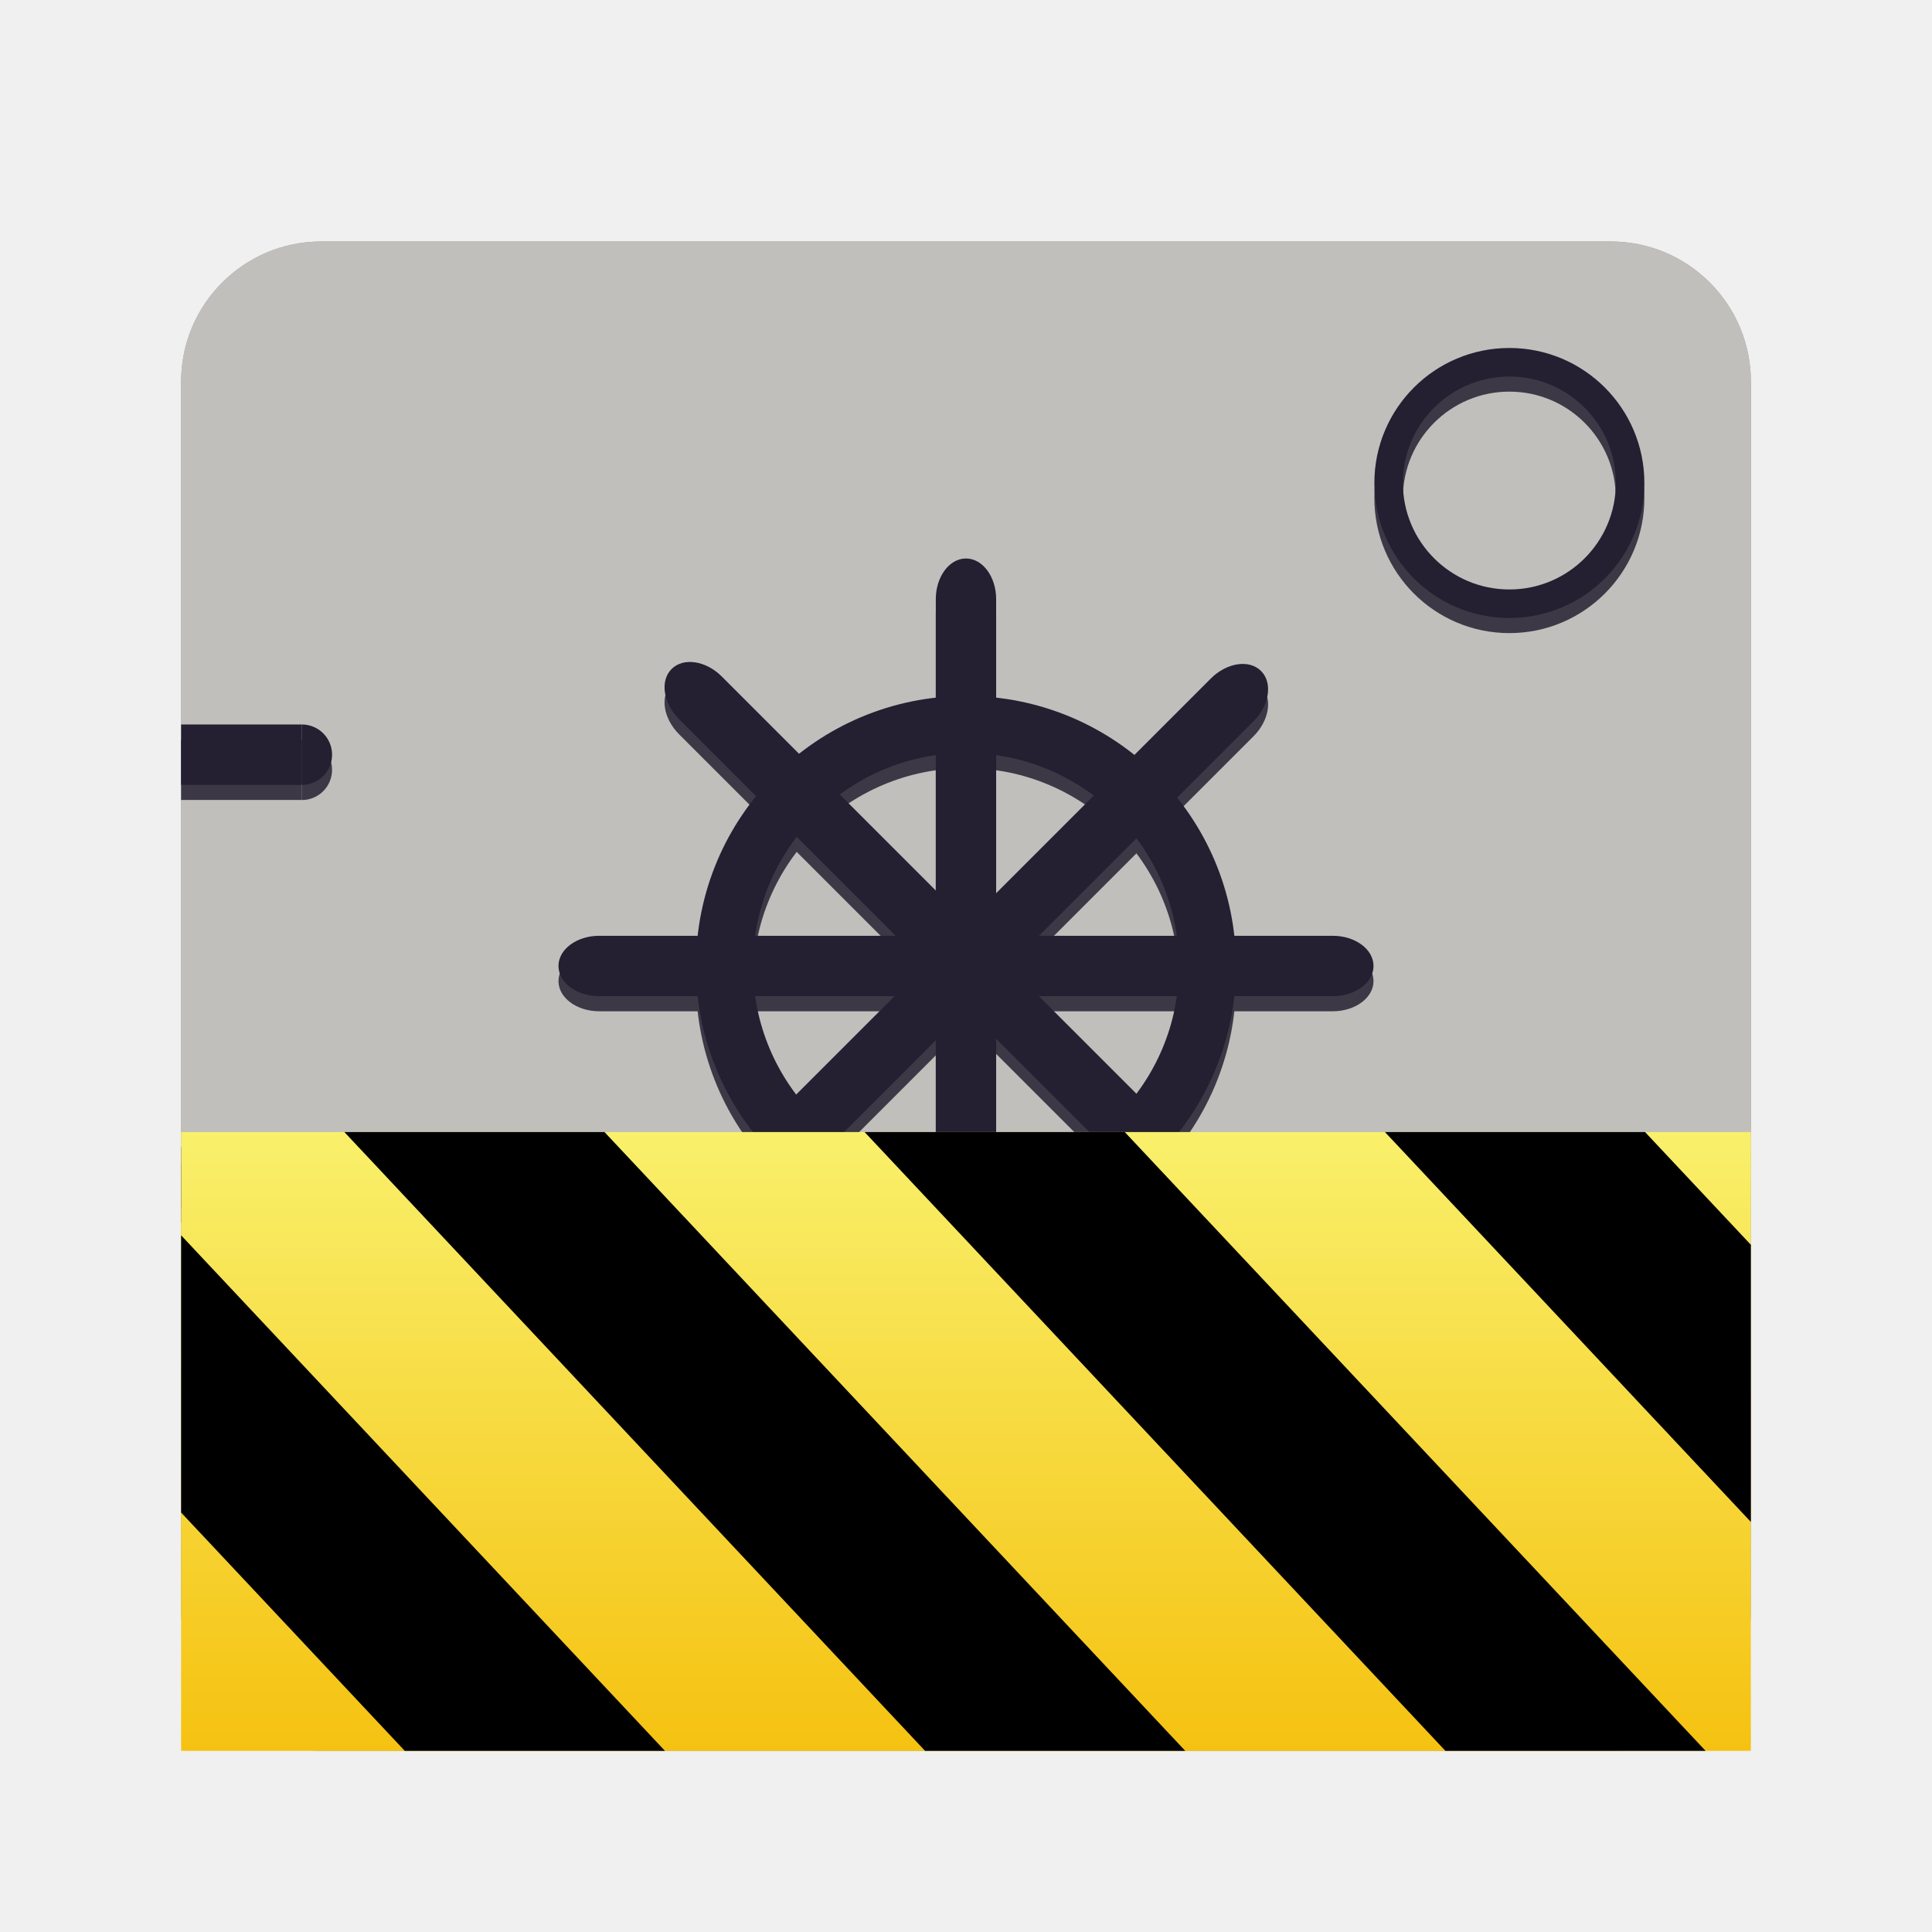
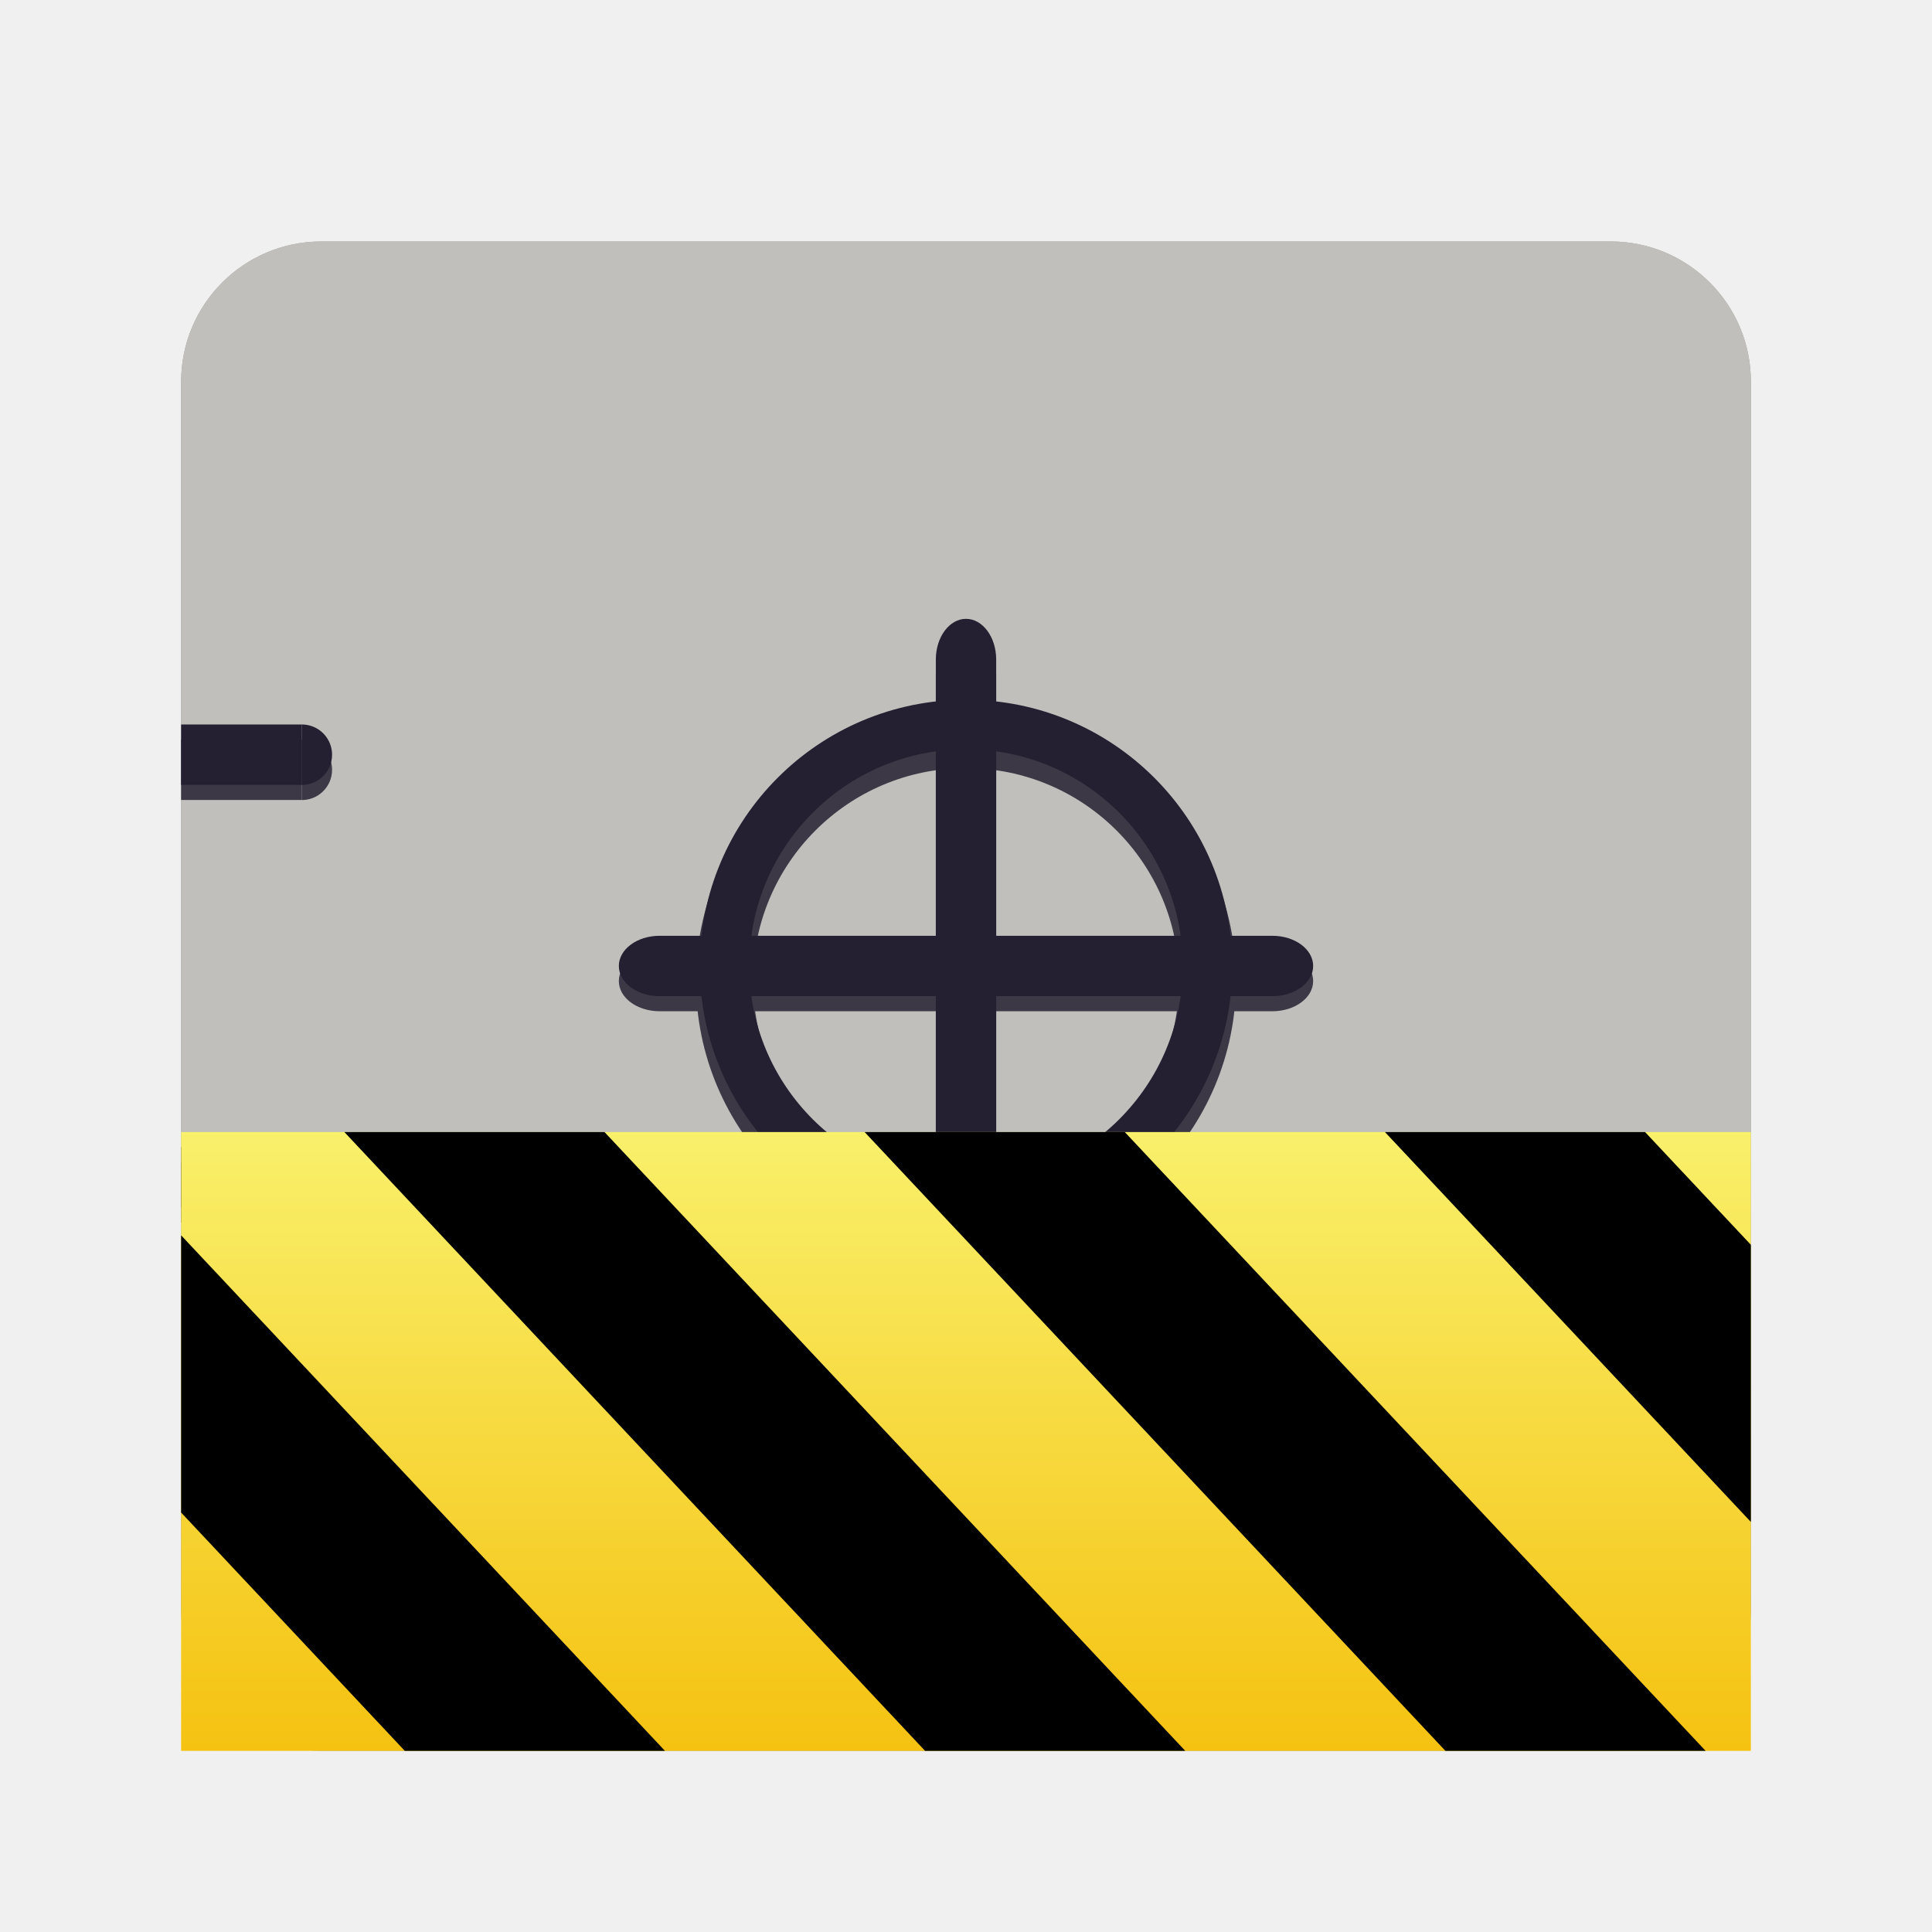
<svg xmlns="http://www.w3.org/2000/svg" xmlns:ns1="http://www.openswatchbook.org/uri/2009/osb" xmlns:xlink="http://www.w3.org/1999/xlink" width="128" height="128" viewBox="0 0 33.867 33.867" version="1.1" id="svg8">
  <defs id="defs2">
    <linearGradient id="linearGradient9523" ns1:paint="solid">
      <stop style="stop-color:#241f31;stop-opacity:1;" offset="0" id="stop9521" />
    </linearGradient>
    <clipPath id="j">
      <rect height="128" width="128" id="rect55" x="0" y="0" />
    </clipPath>
    <mask id="f">
      <g clip-path="url(#d)" filter="url(#e)" id="g39">
        <g clip-path="url(#c)" id="g37">
          <path d="M 38.977,23.473 C 20.422,23.641 5.469,38.73 5.469,57.285 c 0,12.082 3.805,21.816 14.562,31.43 L 64,128 107.664,89.305 c 11.812,-9.652 14.613,-20.383 14.867,-32.02 0,-18.676 -15.137,-33.812 -33.812,-33.812 -9.371,0 -18.324,3.891 -24.719,10.738 -6.395,-6.848 -15.348,-10.738 -24.719,-10.738 -0.102,0 -0.203,0 -0.305,0 z m 0,0" fill="url(#a)" id="path31" />
          <path d="M 38.977,19.473 C 20.422,19.641 5.469,34.73 5.469,53.285 c 0,8.051 2.148,15.891 7.512,21.25 L 64,119.504 114.059,75.672 c 5.516,-5.516 8.473,-13.801 8.473,-22.387 0,-18.676 -15.137,-33.812 -33.812,-33.812 -9.371,0 -18.324,3.891 -24.719,10.742 -6.395,-6.852 -15.348,-10.742 -24.719,-10.742 -0.102,0 -0.203,0 -0.305,0 z m 0,0" fill="#f6f5f4" id="path33" />
          <path d="m -228.097,706.133 h 26 l 10,-23 6,39 8,-16 h 6" fill="none" stroke="url(#b)" stroke-linecap="round" stroke-miterlimit="10" stroke-width="4" transform="translate(255.0965,-636.1328)" id="path35" />
        </g>
      </g>
    </mask>
    <clipPath id="d">
      <rect height="128" width="128" id="rect25" x="0" y="0" />
    </clipPath>
    <filter id="e" height="1" width="1" x="0" y="0">
      <feColorMatrix in="SourceGraphic" type="matrix" values="0 0 0 0 1 0 0 0 0 1 0 0 0 0 1 0 0 0 1 0" id="feColorMatrix28" />
    </filter>
    <clipPath id="c">
      <rect height="128" width="128" id="rect22" x="0" y="0" />
    </clipPath>
    <linearGradient id="a" gradientUnits="userSpaceOnUse" x1="4.909" x2="122" y1="106.961" y2="106.961">
      <stop offset="0" stop-color="#ffffff" id="stop2" />
      <stop offset="0.151" stop-color="#deddda" id="stop4" />
      <stop offset="0.505" stop-color="#deddda" id="stop6" />
      <stop offset="0.508" stop-color="#c0bfbc" id="stop8" />
      <stop offset="0.761" stop-color="#c0bfbc" id="stop10" />
      <stop offset="0.933" stop-color="#deddda" id="stop12" />
      <stop offset="1" stop-color="#c0bfbc" id="stop14" />
    </linearGradient>
    <linearGradient id="b" gradientUnits="userSpaceOnUse" x1="-177.754" x2="-228.553" y1="691.488" y2="691.488">
      <stop offset="0" stop-color="#ed333b" id="stop17" />
      <stop offset="1" stop-color="#ed333b" stop-opacity="0" id="stop19" />
    </linearGradient>
    <clipPath id="i">
      <rect height="128" width="128" id="rect52" x="0" y="0" />
    </clipPath>
    <mask id="g">
      <g filter="url(#e)" id="g44">
        <rect fill-opacity="0.8" height="128" width="128" id="rect42" x="0" y="0" />
      </g>
    </mask>
    <filter id="filter943" height="1" width="1" x="0" y="0">
      <feColorMatrix in="SourceGraphic" type="matrix" values="0 0 0 0 1 0 0 0 0 1 0 0 0 0 1 0 0 0 1 0" id="feColorMatrix941" />
    </filter>
    <linearGradient id="h" gradientTransform="matrix(0,0.37,-0.98462,0,295.385,-30.36)" gradientUnits="userSpaceOnUse" x1="300" x2="428" y1="235" y2="235">
      <stop offset="0" stop-color="#f9f06b" id="stop47" />
      <stop offset="1" stop-color="#f5c211" id="stop49" />
    </linearGradient>
    <clipPath id="clip3">
      <rect x="0" y="0" width="128" height="128" id="rect62" />
    </clipPath>
    <clipPath id="clip4">
      <rect x="0" y="0" width="128" height="128" id="rect54" />
    </clipPath>
    <linearGradient id="linear0" gradientUnits="userSpaceOnUse" x1="300" y1="235" x2="428" y2="235" gradientTransform="matrix(0.000000000000000023,0.37,-0.98462,0.00000000000000006,295.385,-30.36)">
      <stop offset="0" style="stop-color:rgb(97.647%,94.118%,41.961%);stop-opacity:1;" id="stop49-3" />
      <stop offset="1" style="stop-color:rgb(96.078%,76.078%,6.667%);stop-opacity:1;" id="stop51" />
    </linearGradient>
    <mask id="mask1">
      <g filter="url(#alpha)" id="g46" transform="scale(0.2645833)">
        <rect x="0" y="0" width="128" height="128" style="fill:#000000;fill-opacity:0.8;stroke:none" id="rect44" />
      </g>
    </mask>
    <filter id="alpha" filterUnits="objectBoundingBox" x="0%" y="0%" width="100%" height="100%">
      <feColorMatrix type="matrix" in="SourceGraphic" values="0 0 0 0 1 0 0 0 0 1 0 0 0 0 1 0 0 0 1 0" id="feColorMatrix35" />
    </filter>
    <clipPath id="clipPath964">
      <rect x="0" y="0" width="128" height="128" id="rect962" />
    </clipPath>
    <mask id="mask0">
      <g id="use41" clip-path="url(#clip1)" filter="url(#alpha)" transform="scale(0.07000434)">
        <g id="g1145" clip-path="url(#clip2)" transform="scale(0.2645833)">
          <path style="fill:#855c3a;fill-opacity:1;fill-rule:nonzero;stroke:none" d="M 28.723,44 H 99.277 C 104.094,44 108,47.906 108,52.723 V 111.277 C 108,116.094 104.094,120 99.277,120 H 28.723 C 23.906,120 20,116.094 20,111.277 V 52.723 C 20,47.906 23.906,44 28.723,44 Z m 0,0" id="path1119" />
          <path style="fill:#b38259;fill-opacity:1;fill-rule:nonzero;stroke:none" d="M 28.723,16 H 99.277 C 104.094,16 108,20.062 108,25.078 V 106.922 C 108,111.938 104.094,116 99.277,116 H 28.723 C 23.906,116 20,111.938 20,106.922 V 25.078 C 20,20.062 23.906,16 28.723,16 Z m 0,0" id="path1121" />
          <path style="fill:#dedcd9;fill-opacity:1;fill-rule:nonzero;stroke:none" d="m 28,78 h 72 v 30 H 28 Z m 0,0" id="path1123" />
          <path style="fill:#ffffff;fill-opacity:1;fill-rule:nonzero;stroke:none" d="m 28,22 h 72 v 82 H 28 Z m 0,0" id="path1125" />
          <path style="fill:none;stroke:#3a3545;stroke-width:4;stroke-linecap:butt;stroke-linejoin:miter;stroke-miterlimit:4;stroke-opacity:1" d="m 32,220 6,6 10,-10" transform="translate(7.999992,-156)" id="path1127" />
          <path style="fill:#bfbdba;fill-opacity:1;fill-rule:nonzero;stroke:none" d="m 64,40 h 24 v 4 H 64 Z m 0,0" id="path1129" />
          <path style="fill:#bfbdba;fill-opacity:1;fill-rule:nonzero;stroke:none" d="m 64,64 h 18 v 4 H 64 Z m 0,0" id="path1131" />
          <path style="fill:none;stroke:#3a3545;stroke-width:4;stroke-linecap:butt;stroke-linejoin:miter;stroke-miterlimit:4;stroke-opacity:1" d="m 32,218 6,6 10,-10" transform="translate(7.999992,-178)" id="path1133" />
          <path style="fill:none;stroke:#3a3545;stroke-width:4;stroke-linecap:butt;stroke-linejoin:miter;stroke-miterlimit:4;stroke-opacity:1" d="m 32,220 6,6 10,-10" transform="translate(7.999992,-132)" id="path1135" />
          <path style="fill:#bfbdba;fill-opacity:1;fill-rule:nonzero;stroke:none" d="m 64,88 h 24 v 4 H 64 Z m 0,0" id="path1137" />
          <path style="fill:#999994;fill-opacity:1;fill-rule:nonzero;stroke:none" d="m 44,12 c -2.215,0 -4,1.785 -4,4 v 8 h 48 v -8 c 0,-2.215 -1.805,-4.312 -4,-4 H 70 l -6,8 -6,-8 z m 0,0" id="path1139" />
          <path style="fill:none;stroke:#999994;stroke-width:4;stroke-linecap:butt;stroke-linejoin:round;stroke-miterlimit:4;stroke-opacity:1" d="m 70,184 c 0,3.312 -2.688,6 -6,6 -3.312,0 -6,-2.688 -6,-6 0,-3.312 2.688,-6 6,-6 3.312,0 6,2.688 6,6 z m 0,0" transform="translate(0,-172)" id="path1141" />
          <path style="fill:#75757a;fill-opacity:1;fill-rule:nonzero;stroke:none" d="m 40,24 h 48 v 4 H 40 Z m 0,0" id="path1143" />
        </g>
      </g>
    </mask>
    <clipPath id="clip1">
      <rect x="0" y="0" width="128" height="128" id="rect32" />
    </clipPath>
    <filter id="filter978" filterUnits="objectBoundingBox" x="0%" y="0%" width="100%" height="100%">
      <feColorMatrix type="matrix" in="SourceGraphic" values="0 0 0 0 1 0 0 0 0 1 0 0 0 0 1 0 0 0 1 0" id="feColorMatrix976" />
    </filter>
    <clipPath id="clip2">
      <rect x="0" y="0" width="128" height="128" id="rect2" />
    </clipPath>
    <clipPath id="clipPath984">
      <rect x="0" y="0" width="128" height="128" id="rect982" />
    </clipPath>
    <clipPath id="clipPath988">
      <rect x="0" y="0" width="128" height="128" id="rect986" />
    </clipPath>
    <filter id="filter992" filterUnits="objectBoundingBox" x="0%" y="0%" width="100%" height="100%">
      <feColorMatrix type="matrix" in="SourceGraphic" values="0 0 0 0 1 0 0 0 0 1 0 0 0 0 1 0 0 0 1 0" id="feColorMatrix990" />
    </filter>
    <clipPath id="clipPath996">
      <rect x="0" y="0" width="128" height="128" id="rect994" />
    </clipPath>
    <clipPath id="clipPath1000">
      <rect x="0" y="0" width="128" height="128" id="rect998" />
    </clipPath>
    <mask id="mask1006">
      <g filter="url(#alpha)" id="g1004">
        <rect x="0" y="0" width="128" height="128" style="fill:rgb(0%,0%,0%);fill-opacity:0.8;stroke:none;" id="rect1002" />
      </g>
    </mask>
    <filter id="filter1010" filterUnits="objectBoundingBox" x="0%" y="0%" width="100%" height="100%">
      <feColorMatrix type="matrix" in="SourceGraphic" values="0 0 0 0 1 0 0 0 0 1 0 0 0 0 1 0 0 0 1 0" id="feColorMatrix1008" />
    </filter>
    <clipPath id="clipPath1014">
      <rect x="0" y="0" width="128" height="128" id="rect1012" />
    </clipPath>
    <linearGradient xlink:href="#linear0" id="linearGradient1089" gradientUnits="userSpaceOnUse" gradientTransform="matrix(0,0.37,-0.98462,0,295.385,-30.36)" x1="300" y1="235" x2="428" y2="235" />
    <meshgradient id="meshgradient5408" gradientUnits="userSpaceOnUse" x="0" y="21.336">
      <meshrow id="meshrow5420">
        <meshpatch id="meshpatch5418">
          <stop path="c 11.289,0  22.578,0  33.867,0" style="stop-color:#ffffff;stop-opacity:1" id="stop5410" />
          <stop path="c 0,4.177  0,8.354  0,12.53" style="stop-color:#000000;stop-opacity:1" id="stop5412" />
          <stop path="c -11.289,0  -22.578,0  -33.867,0" style="stop-color:#ffffff;stop-opacity:1" id="stop5414" />
          <stop path="c 0,-4.177  0,-8.354  0,-12.53" style="stop-color:#000000;stop-opacity:1" id="stop5416" />
        </meshpatch>
      </meshrow>
    </meshgradient>
    <meshgradient id="meshgradient5422" gradientUnits="userSpaceOnUse" x="0" y="21.336">
      <meshrow id="meshrow5434">
        <meshpatch id="meshpatch5432">
          <stop path="c 11.289,0  22.578,0  33.867,0" style="stop-color:#ffffff;stop-opacity:1" id="stop5424" />
          <stop path="c 0,4.177  0,8.354  0,12.53" style="stop-color:#000000;stop-opacity:1" id="stop5426" />
          <stop path="c -11.289,0  -22.578,0  -33.867,0" style="stop-color:#ffffff;stop-opacity:1" id="stop5428" />
          <stop path="c 0,-4.177  0,-8.354  0,-12.53" style="stop-color:#000000;stop-opacity:1" id="stop5430" />
        </meshpatch>
      </meshrow>
    </meshgradient>
  </defs>
  <g id="layer1" style="display:inline">
    <path style="fill:#000000;fill-opacity:1;stroke:#241f31;stroke-width:0;stroke-miterlimit:4;stroke-dasharray:none;stroke-opacity:1" d="" id="path1024" transform="scale(0.2645833)" />
-     <rect style="fill:#9a9996;fill-opacity:1;stroke:none;stroke-width:0.455;stroke-miterlimit:4;stroke-dasharray:none;stroke-opacity:1" id="rect9154-3" width="27.517" height="26.458" x="3.175" y="4.233" rx="2.457" />
-     <rect style="display:inline;fill:#c0bfbc;fill-opacity:1;stroke:none;stroke-width:0.437;stroke-miterlimit:4;stroke-dasharray:none;stroke-opacity:1" id="rect9154-3-6" width="27.517" height="24.342" x="3.175" y="4.233" rx="2.457" />
-     <rect style="fill:#3d3846;fill-opacity:1;stroke:none;stroke-width:0.5;stroke-miterlimit:4;stroke-dasharray:none;stroke-opacity:1" id="rect9196-9" width="2.117" height="1.058" x="3.175" y="12.965" rx="1.2337354e-15" />
-     <path style="fill:#3d3846;fill-opacity:1;stroke:none;stroke-width:0.5;stroke-miterlimit:4;stroke-dasharray:none;stroke-opacity:1" id="path9198-0" transform="rotate(-90)" d="m -12.965,5.292 a 0.529,0.529 0 0 1 -0.265,0.458 0.529,0.529 0 0 1 -0.529,0 0.529,0.529 0 0 1 -0.265,-0.458" />
-     <rect style="fill:#3d3846;fill-opacity:1;stroke:none;stroke-width:0.5;stroke-miterlimit:4;stroke-dasharray:none;stroke-opacity:1" id="rect9196-3-8" width="2.117" height="1.058" x="3.175" y="20.373" rx="1.2337354e-15" />
-     <path style="fill:#3d3846;fill-opacity:1;stroke:none;stroke-width:0.5;stroke-miterlimit:4;stroke-dasharray:none;stroke-opacity:1" id="path9198-3-9" transform="rotate(-90)" d="m -20.373,5.292 a 0.529,0.529 0 0 1 -0.265,0.458 0.529,0.529 0 0 1 -0.529,0 0.529,0.529 0 0 1 -0.265,-0.458" />
-     <rect style="fill:#3d3846;fill-opacity:1;stroke:none;stroke-width:0.581;stroke-miterlimit:4;stroke-dasharray:none;stroke-opacity:1" id="rect9286-3" width="7.144" height="1.058" x="9.79" y="16.669" rx="0.714" />
-     <rect style="fill:#3d3846;fill-opacity:1;stroke:none;stroke-width:0.582;stroke-miterlimit:4;stroke-dasharray:none;stroke-opacity:1" id="rect9286-7-1" width="7.144" height="1.058" x="16.933" y="16.669" rx="0.714" />
-     <rect style="fill:#3d3846;fill-opacity:1;stroke:none;stroke-width:0.581;stroke-miterlimit:4;stroke-dasharray:none;stroke-opacity:1" id="rect9286-9-4" width="7.144" height="1.058" x="17.198" y="-17.462" rx="0.714" transform="rotate(90)" />
-     <rect style="fill:#3d3846;fill-opacity:1;stroke:none;stroke-width:0.581;stroke-miterlimit:4;stroke-dasharray:none;stroke-opacity:1" id="rect9286-9-8-8" width="7.144" height="1.058" x="10.054" y="-17.462" rx="0.714" transform="rotate(90)" />
-     <rect style="fill:none;fill-opacity:1;fill-rule:nonzero;stroke:#3d3846;stroke-width:1;stroke-miterlimit:4;stroke-dasharray:none;stroke-opacity:1" id="rect9527-9" width="8.467" height="8.467" x="12.7" y="12.965" rx="4.914" />
-     <rect style="display:inline;fill:none;fill-opacity:1;fill-rule:nonzero;stroke:#3d3846;stroke-width:0.5;stroke-miterlimit:4;stroke-dasharray:none;stroke-opacity:1" id="rect9527-8-6" width="4.233" height="4.233" x="24.342" y="6.615" rx="2.457" />
-     <rect style="display:inline;fill:#3d3846;fill-opacity:1;stroke:none;stroke-width:0.582;stroke-miterlimit:4;stroke-dasharray:none;stroke-opacity:1" id="rect9286-7-2-7" width="7.144" height="1.058" x="16.804" y="-0.374" rx="0.714" transform="rotate(45)" />
-     <rect style="display:inline;fill:#3d3846;fill-opacity:1;stroke:none;stroke-width:0.582;stroke-miterlimit:4;stroke-dasharray:none;stroke-opacity:1" id="rect9286-7-2-1-7" width="7.144" height="1.058" x="-7.127" y="-24.664" rx="0.714" transform="rotate(135)" />
-     <rect style="display:inline;fill:#3d3846;fill-opacity:1;stroke:none;stroke-width:0.582;stroke-miterlimit:4;stroke-dasharray:none;stroke-opacity:1" id="rect9286-7-2-9-3" width="7.144" height="1.058" x="24.304" y="-0.342" rx="0.714" transform="rotate(45)" />
-     <rect style="display:inline;fill:#3d3846;fill-opacity:1;stroke:none;stroke-width:0.582;stroke-miterlimit:4;stroke-dasharray:none;stroke-opacity:1" id="rect9286-7-2-96-7" width="7.144" height="1.058" x="0.389" y="-24.681" rx="0.714" transform="rotate(135)" />
-     <rect style="fill:#241f31;fill-opacity:1;stroke:none;stroke-width:0.5;stroke-miterlimit:4;stroke-dasharray:none;stroke-opacity:1" id="rect9196" width="2.117" height="1.058" x="3.175" y="12.7" rx="1.2337354e-15" />
-     <path style="fill:#241f31;fill-opacity:1;stroke:none;stroke-width:0.5;stroke-miterlimit:4;stroke-dasharray:none;stroke-opacity:1" id="path9198" transform="rotate(-90)" d="m -12.7,5.292 a 0.529,0.529 0 0 1 -0.265,0.458 0.529,0.529 0 0 1 -0.529,0 0.529,0.529 0 0 1 -0.265,-0.458" />
-     <rect style="fill:#241f31;fill-opacity:1;stroke:none;stroke-width:0.5;stroke-miterlimit:4;stroke-dasharray:none;stroke-opacity:1" id="rect9196-3" width="2.117" height="1.058" x="3.175" y="20.108" rx="1.2337354e-15" />
-     <path style="fill:#241f31;fill-opacity:1;stroke:none;stroke-width:0.5;stroke-miterlimit:4;stroke-dasharray:none;stroke-opacity:1" id="path9198-3" transform="rotate(-90)" d="m -20.108,5.292 a 0.529,0.529 0 0 1 -0.265,0.458 0.529,0.529 0 0 1 -0.529,0 0.529,0.529 0 0 1 -0.265,-0.458" />
-     <rect style="fill:#241f31;fill-opacity:1;stroke:none;stroke-width:0.581;stroke-miterlimit:4;stroke-dasharray:none;stroke-opacity:1" id="rect9286" width="7.144" height="1.058" x="9.79" y="16.404" rx="0.714" />
-     <rect style="fill:#241f31;fill-opacity:1;stroke:none;stroke-width:0.582;stroke-miterlimit:4;stroke-dasharray:none;stroke-opacity:1" id="rect9286-7" width="7.144" height="1.058" x="16.933" y="16.404" rx="0.714" />
-     <rect style="fill:#241f31;fill-opacity:1;stroke:none;stroke-width:0.581;stroke-miterlimit:4;stroke-dasharray:none;stroke-opacity:1" id="rect9286-9" width="7.144" height="1.058" x="16.933" y="-17.462" rx="0.714" transform="rotate(90)" />
-     <rect style="fill:#241f31;fill-opacity:1;stroke:none;stroke-width:0.581;stroke-miterlimit:4;stroke-dasharray:none;stroke-opacity:1" id="rect9286-9-8" width="7.144" height="1.058" x="9.79" y="-17.462" rx="0.714" transform="rotate(90)" />
-     <rect style="fill:none;fill-opacity:1;fill-rule:nonzero;stroke:#241f31;stroke-width:1;stroke-miterlimit:4;stroke-dasharray:none;stroke-opacity:1" id="rect9527" width="8.467" height="8.467" x="12.7" y="12.7" rx="4.914" />
-     <rect style="display:inline;fill:none;fill-opacity:1;fill-rule:nonzero;stroke:#241f31;stroke-width:0.5;stroke-miterlimit:4;stroke-dasharray:none;stroke-opacity:1" id="rect9527-8" width="4.233" height="4.233" x="24.342" y="6.35" rx="2.457" />
-     <rect style="display:inline;fill:#241f31;fill-opacity:1;stroke:none;stroke-width:0.582;stroke-miterlimit:4;stroke-dasharray:none;stroke-opacity:1" id="rect9286-7-2" width="7.144" height="1.058" x="16.617" y="-0.561" rx="0.714" transform="rotate(45)" />
-     <rect style="display:inline;fill:#241f31;fill-opacity:1;stroke:none;stroke-width:0.582;stroke-miterlimit:4;stroke-dasharray:none;stroke-opacity:1" id="rect9286-7-2-1" width="7.144" height="1.058" x="-7.314" y="-24.477" rx="0.714" transform="rotate(135)" />
-     <rect style="display:inline;fill:#241f31;fill-opacity:1;stroke:none;stroke-width:0.582;stroke-miterlimit:4;stroke-dasharray:none;stroke-opacity:1" id="rect9286-7-2-9" width="7.144" height="1.058" x="24.117" y="-0.529" rx="0.714" transform="rotate(45)" />
-     <rect style="display:inline;fill:#241f31;fill-opacity:1;stroke:none;stroke-width:0.582;stroke-miterlimit:4;stroke-dasharray:none;stroke-opacity:1" id="rect9286-7-2-96" width="7.144" height="1.058" x="0.202" y="-24.494" rx="0.714" transform="rotate(135)" />
+     <g id="g1096">
+       <rect style="display:inline;fill:#9a9996;fill-opacity:1;stroke:none;stroke-width:0.455;stroke-miterlimit:4;stroke-dasharray:none;stroke-opacity:1" id="rect9154-3-3" width="27.517" height="26.458" x="3.175" y="4.233" rx="2.457" />
+       <rect style="display:inline;fill:#c0bfbc;fill-opacity:1;stroke:none;stroke-width:0.437;stroke-miterlimit:4;stroke-dasharray:none;stroke-opacity:1" id="rect9154-3-6-6" width="27.517" height="24.342" x="3.175" y="4.233" rx="2.457" />
+       <rect style="display:inline;fill:#3d3846;fill-opacity:1;stroke:none;stroke-width:0.5;stroke-miterlimit:4;stroke-dasharray:none;stroke-opacity:1" id="rect9196-9-7" width="2.117" height="1.058" x="3.175" y="12.965" rx="1.2337354e-15" />
+       <path style="display:inline;fill:#3d3846;fill-opacity:1;stroke:none;stroke-width:0.5;stroke-miterlimit:4;stroke-dasharray:none;stroke-opacity:1" id="path9198-0-5" transform="rotate(-90)" d="m -12.965,5.292 a 0.529,0.529 0 0 1 -0.265,0.458 0.529,0.529 0 0 1 -0.529,0 0.529,0.529 0 0 1 -0.265,-0.458" />
+       <rect style="display:inline;fill:#3d3846;fill-opacity:1;stroke:none;stroke-width:0.5;stroke-miterlimit:4;stroke-dasharray:none;stroke-opacity:1" id="rect9196-3-8-3" width="2.117" height="1.058" x="3.175" y="20.373" rx="1.2337354e-15" />
+       <path style="display:inline;fill:#3d3846;fill-opacity:1;stroke:none;stroke-width:0.5;stroke-miterlimit:4;stroke-dasharray:none;stroke-opacity:1" id="path9198-3-9-5" transform="rotate(-90)" d="m -20.373,5.292 a 0.529,0.529 0 0 1 -0.265,0.458 0.529,0.529 0 0 1 -0.529,0 0.529,0.529 0 0 1 -0.265,-0.458" />
+       <rect style="display:inline;fill:#241f31;fill-opacity:1;stroke:none;stroke-width:0.5;stroke-miterlimit:4;stroke-dasharray:none;stroke-opacity:1" id="rect9196-6" width="2.117" height="1.058" x="3.175" y="12.7" rx="1.2337354e-15" />
+       <path style="display:inline;fill:#241f31;fill-opacity:1;stroke:none;stroke-width:0.5;stroke-miterlimit:4;stroke-dasharray:none;stroke-opacity:1" id="path9198-2" transform="rotate(-90)" d="m -12.7,5.292 a 0.529,0.529 0 0 1 -0.265,0.458 0.529,0.529 0 0 1 -0.529,0 0.529,0.529 0 0 1 -0.265,-0.458" />
+       <rect style="display:inline;fill:#241f31;fill-opacity:1;stroke:none;stroke-width:0.5;stroke-miterlimit:4;stroke-dasharray:none;stroke-opacity:1" id="rect9196-3-9" width="2.117" height="1.058" x="3.175" y="20.108" rx="1.2337354e-15" />
+       <path style="display:inline;fill:#241f31;fill-opacity:1;stroke:none;stroke-width:0.5;stroke-miterlimit:4;stroke-dasharray:none;stroke-opacity:1" id="path9198-3-1" transform="rotate(-90)" d="m -20.108,5.292 a 0.529,0.529 0 0 1 -0.265,0.458 0.529,0.529 0 0 1 -0.529,0 0.529,0.529 0 0 1 -0.265,-0.458" />
+       <g id="g1104" style="display:inline">
+         <rect style="fill:none;fill-opacity:1;fill-rule:nonzero;stroke:#3d3846;stroke-width:1;stroke-miterlimit:4;stroke-dasharray:none;stroke-opacity:1" id="rect9527-5" width="8.467" height="8.467" x="12.7" y="12.965" rx="4.914" />
+         <g id="g985-62" style="fill:#3d3846;fill-opacity:1;stroke:none;stroke-width:1;stroke-miterlimit:4;stroke-dasharray:none" transform="translate(3.5400389e-7,0.2645835)">
+           <rect style="fill:#3d3846;fill-opacity:1;stroke:none;stroke-width:1;stroke-miterlimit:4;stroke-dasharray:none;stroke-opacity:1" id="rect9286-9-2" width="7.144" height="1.058" x="15.875" y="16.404" rx="0.714" />
+           <rect style="display:inline;fill:#3d3846;fill-opacity:1;stroke:none;stroke-width:1;stroke-miterlimit:4;stroke-dasharray:none;stroke-opacity:1" id="rect9286-3-1" width="7.144" height="1.058" x="10.848" y="16.404" rx="0.714" />
+         </g>
+         <g id="g985-6-2" style="display:inline;fill:#3d3846;fill-opacity:1;stroke:none;stroke-width:1;stroke-miterlimit:4;stroke-dasharray:none" transform="rotate(90,16.80104,17.06563)">
+           <rect style="fill:#3d3846;fill-opacity:1;stroke:none;stroke-width:1;stroke-miterlimit:4;stroke-dasharray:none;stroke-opacity:1" id="rect9286-7-7" width="7.144" height="1.058" x="15.875" y="16.404" rx="0.714" />
+           <rect style="display:inline;fill:#3d3846;fill-opacity:1;stroke:none;stroke-width:1;stroke-miterlimit:4;stroke-dasharray:none;stroke-opacity:1" id="rect9286-3-5-0" width="7.144" height="1.058" x="10.848" y="16.404" rx="0.714" />
+         </g>
+         <g id="g1022">
+           <rect style="fill:none;fill-opacity:1;fill-rule:nonzero;stroke:#241f31;stroke-width:0.868;stroke-miterlimit:4;stroke-dasharray:none;stroke-opacity:1" id="rect9527-7" width="8.467" height="8.467" x="12.7" y="12.7" rx="4.914" />
+           <g id="g985">
+             <rect style="fill:#241f31;fill-opacity:1;stroke:none;stroke-width:0.581;stroke-miterlimit:4;stroke-dasharray:none;stroke-opacity:1" id="rect9286-0" width="7.144" height="1.058" x="15.875" y="16.404" rx="0.714" />
+             <rect style="display:inline;fill:#241f31;fill-opacity:1;stroke:none;stroke-width:0.581;stroke-miterlimit:4;stroke-dasharray:none;stroke-opacity:1" id="rect9286-3-9" width="7.144" height="1.058" x="10.848" y="16.404" rx="0.714" />
+           </g>
+           <g id="g985-6" style="display:inline" transform="rotate(90,16.93333,16.93333)">
+             <rect style="fill:#241f31;fill-opacity:1;stroke:none;stroke-width:0.581;stroke-miterlimit:4;stroke-dasharray:none;stroke-opacity:1" id="rect9286-7-3" width="7.144" height="1.058" x="15.875" y="16.404" rx="0.714" />
+             <rect style="display:inline;fill:#241f31;fill-opacity:1;stroke:none;stroke-width:0.581;stroke-miterlimit:4;stroke-dasharray:none;stroke-opacity:1" id="rect9286-3-5" width="7.144" height="1.058" x="10.848" y="16.404" rx="0.714" />
+           </g>
+         </g>
+       </g>
+       <rect style="display:inline;fill:none;fill-opacity:1;fill-rule:evenodd;stroke:none;stroke-width:1;stroke-miterlimit:4;stroke-dasharray:none" id="rect1087" width="2.117" height="3.175" x="15.875" y="7.408" ry="7.3436689e-18" />
+     </g>
    <g id="use96" clip-path="url(#clip3)" transform="matrix(0.8125,0,0,0.8657209,3.175,1.372586)" mask="none" style="fill:url(#meshgradient5422);fill-opacity:1">
      <g id="use1079" clip-path="url(#clip4)" transform="scale(0.2645833)" style="fill:url(#meshgradient5408);fill-opacity:1">
        <path style="fill:url(#linearGradient1089);fill-opacity:1;fill-rule:nonzero;stroke:none" d="M 128,80.641 V 128 H 0 V 80.641 Z m 0,0" id="path1083" />
        <path style="fill:#000000;fill-opacity:1;fill-rule:nonzero;stroke:none" d="M 13.309,80.641 60.664,128 H 81.879 L 34.52,80.641 Z m 42.422,0 L 103.094,128 h 21.215 L 76.945,80.641 Z m 42.43,0 L 128,110.48 V 89.27 l -8.629,-8.629 z M 0,88.547 V 109.762 L 18.238,128 h 21.215 z m 0,0" id="path1085" />
      </g>
    </g>
  </g>
</svg>
